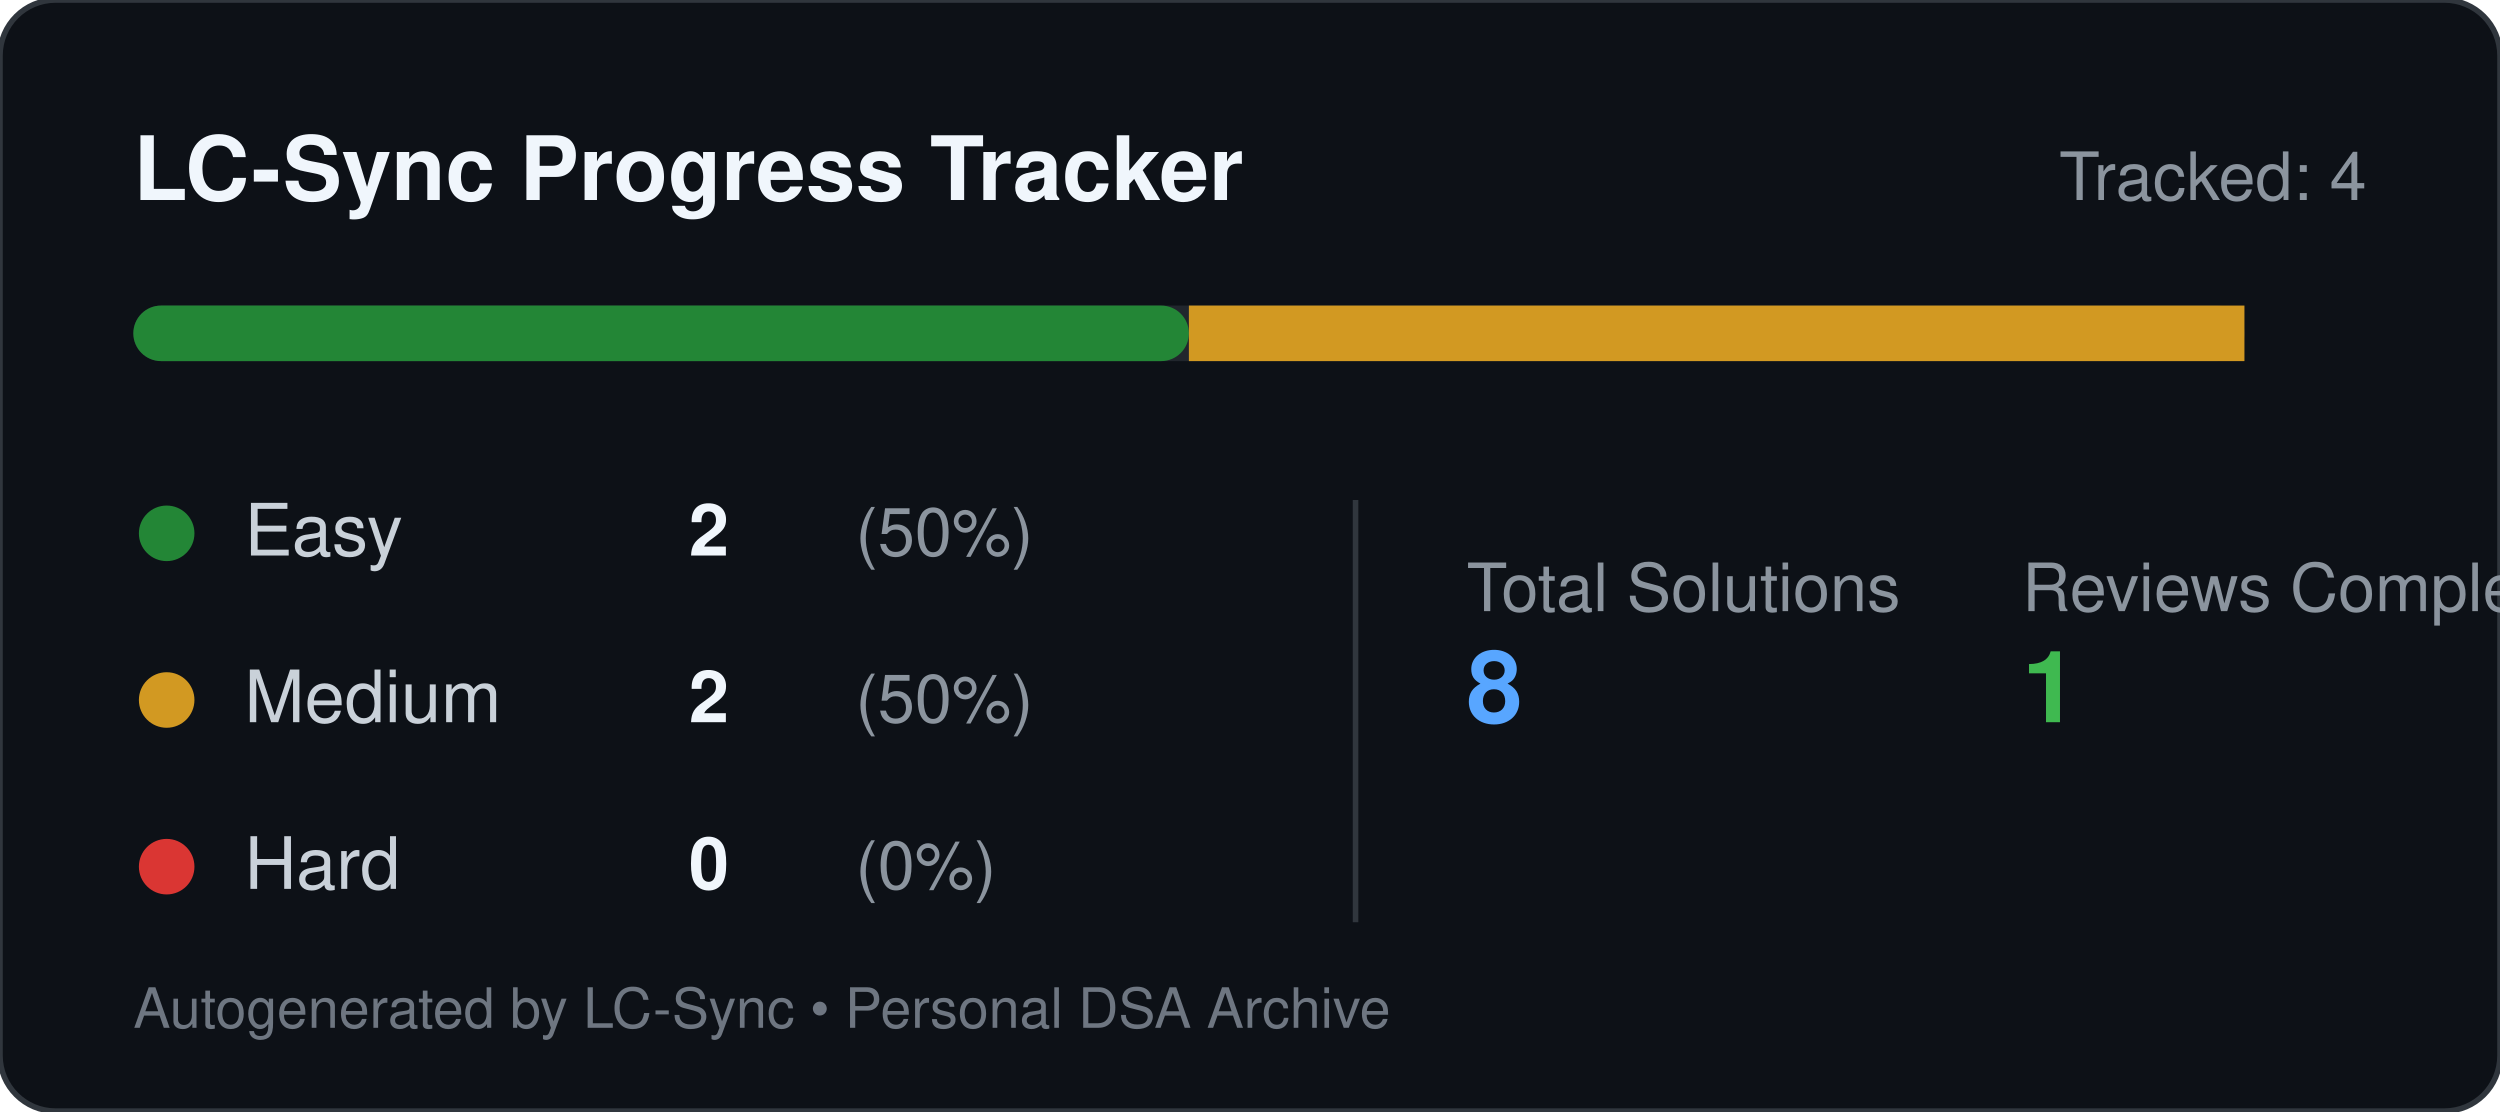
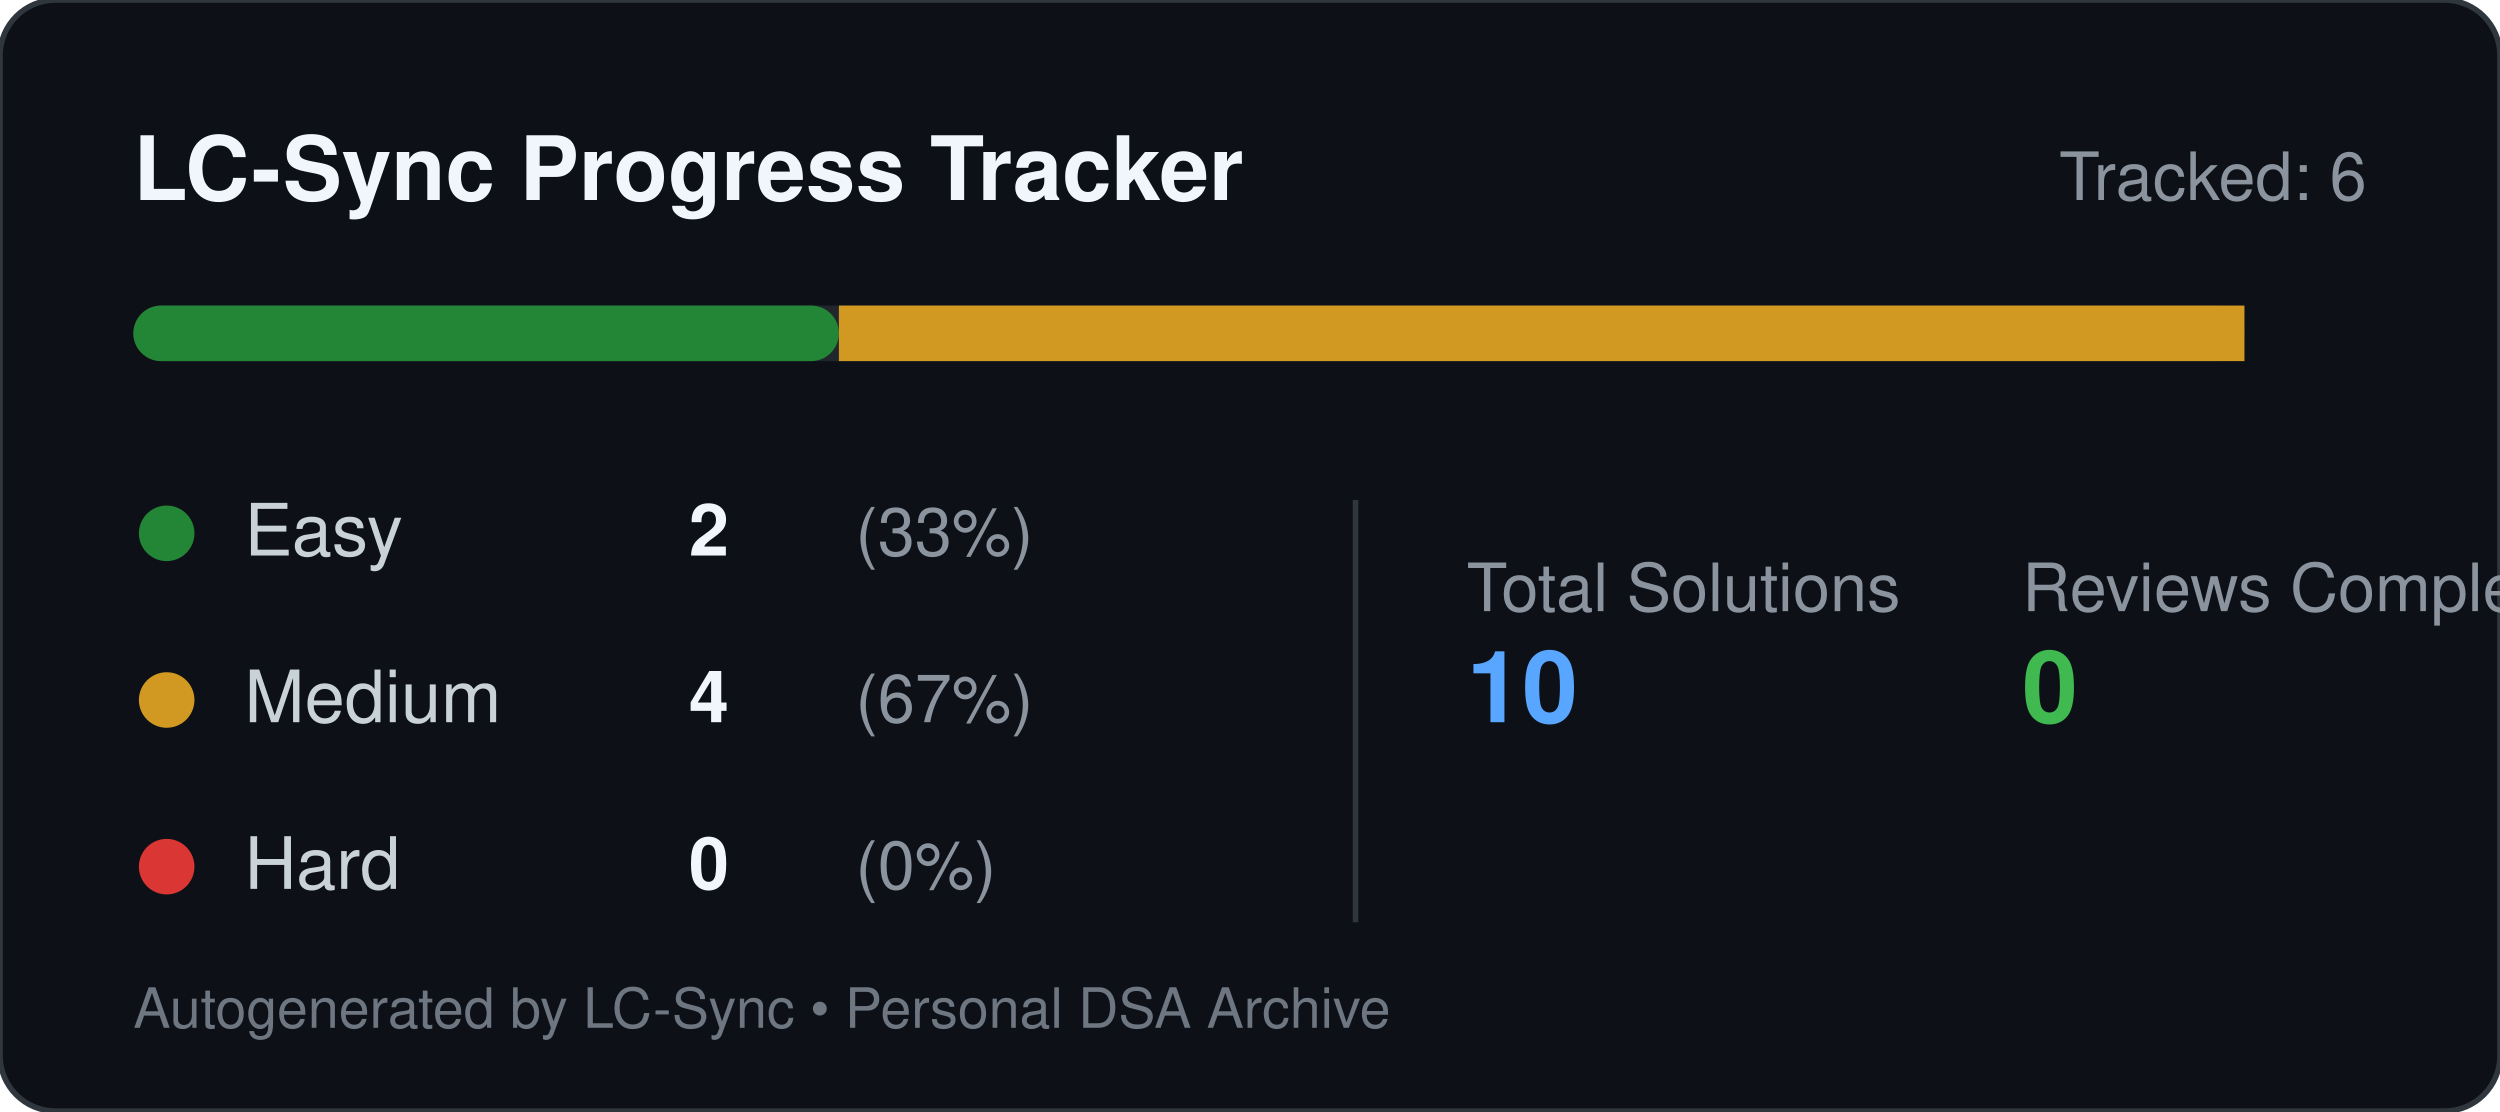
<svg xmlns="http://www.w3.org/2000/svg" width="450" height="200" viewBox="0 0 450 200" fill="none">
  <rect width="450" height="200" rx="10" fill="#0d1117" stroke="#30363d" stroke-width="1" />
  <text x="24" y="36" fill="#f0f6fc" font-family="-apple-system, BlinkMacSystemFont, 'Segoe UI', Helvetica, Arial, sans-serif" font-size="16" font-weight="600">LC-Sync Progress Tracker</text>
-   <text x="426" y="36" text-anchor="end" fill="#8b949e" font-family="-apple-system, BlinkMacSystemFont, 'Segoe UI', Helvetica, Arial, sans-serif" font-size="12">Tracked: 4</text>
+   <text x="426" y="36" text-anchor="end" fill="#8b949e" font-family="-apple-system, BlinkMacSystemFont, 'Segoe UI', Helvetica, Arial, sans-serif" font-size="12">Tracked: 6</text>
  <g transform="translate(24, 55)">
    <rect width="380" height="10" rx="5" fill="#21262d" />
-     <rect x="0" y="0" width="190" height="10" rx="5" fill="#238636" />
-     <rect x="190" y="0" width="190" height="10" fill="#d29922" />
+     <rect x="0" y="0" width="127" height="10" rx="5" fill="#238636" />
+     <rect x="127" y="0" width="253" height="10" fill="#d29922" />
    <rect x="380" y="0" width="0" height="10" rx="5" fill="#da3633" />
  </g>
  <g transform="translate(24, 90)" font-family="-apple-system, BlinkMacSystemFont, 'Segoe UI', Helvetica, Arial, sans-serif">
    <circle cx="6" cy="6" r="5" fill="#238636" />
    <text x="20" y="10" fill="#c9d1d9" font-size="13">Easy</text>
    <text x="100" y="10" fill="#f0f6fc" font-size="13" font-weight="600">2</text>
-     <text x="130" y="10" fill="#8b949e" font-size="12">(50%)</text>
+     <text x="130" y="10" fill="#8b949e" font-size="12">(33%)</text>
    <circle cx="6" cy="36" r="5" fill="#d29922" />
    <text x="20" y="40" fill="#c9d1d9" font-size="13">Medium</text>
-     <text x="100" y="40" fill="#f0f6fc" font-size="13" font-weight="600">2</text>
-     <text x="130" y="40" fill="#8b949e" font-size="12">(50%)</text>
+     <text x="100" y="40" fill="#f0f6fc" font-size="13" font-weight="600">4</text>
+     <text x="130" y="40" fill="#8b949e" font-size="12">(67%)</text>
    <circle cx="6" cy="66" r="5" fill="#da3633" />
    <text x="20" y="70" fill="#c9d1d9" font-size="13">Hard</text>
    <text x="100" y="70" fill="#f0f6fc" font-size="13" font-weight="600">0</text>
    <text x="130" y="70" fill="#8b949e" font-size="12">(0%)</text>
    <line x1="220" y1="0" x2="220" y2="76" stroke="#30363d" stroke-width="1" />
    <text x="240" y="20" fill="#8b949e" font-size="12">Total Solutions</text>
-     <text x="240" y="40" fill="#58a6ff" font-size="18" font-weight="600">8</text>
+     <text x="240" y="40" fill="#58a6ff" font-size="18" font-weight="600">10</text>
    <text x="340" y="20" fill="#8b949e" font-size="12">Reviews Completed</text>
-     <text x="340" y="40" fill="#3fb950" font-size="18" font-weight="600">1</text>
+     <text x="340" y="40" fill="#3fb950" font-size="18" font-weight="600">0</text>
  </g>
  <text x="24" y="185" fill="#6e7681" font-family="-apple-system, BlinkMacSystemFont, 'Segoe UI', Helvetica, Arial, sans-serif" font-size="10">Autogenerated by LC-Sync • Personal DSA Archive</text>
</svg>
